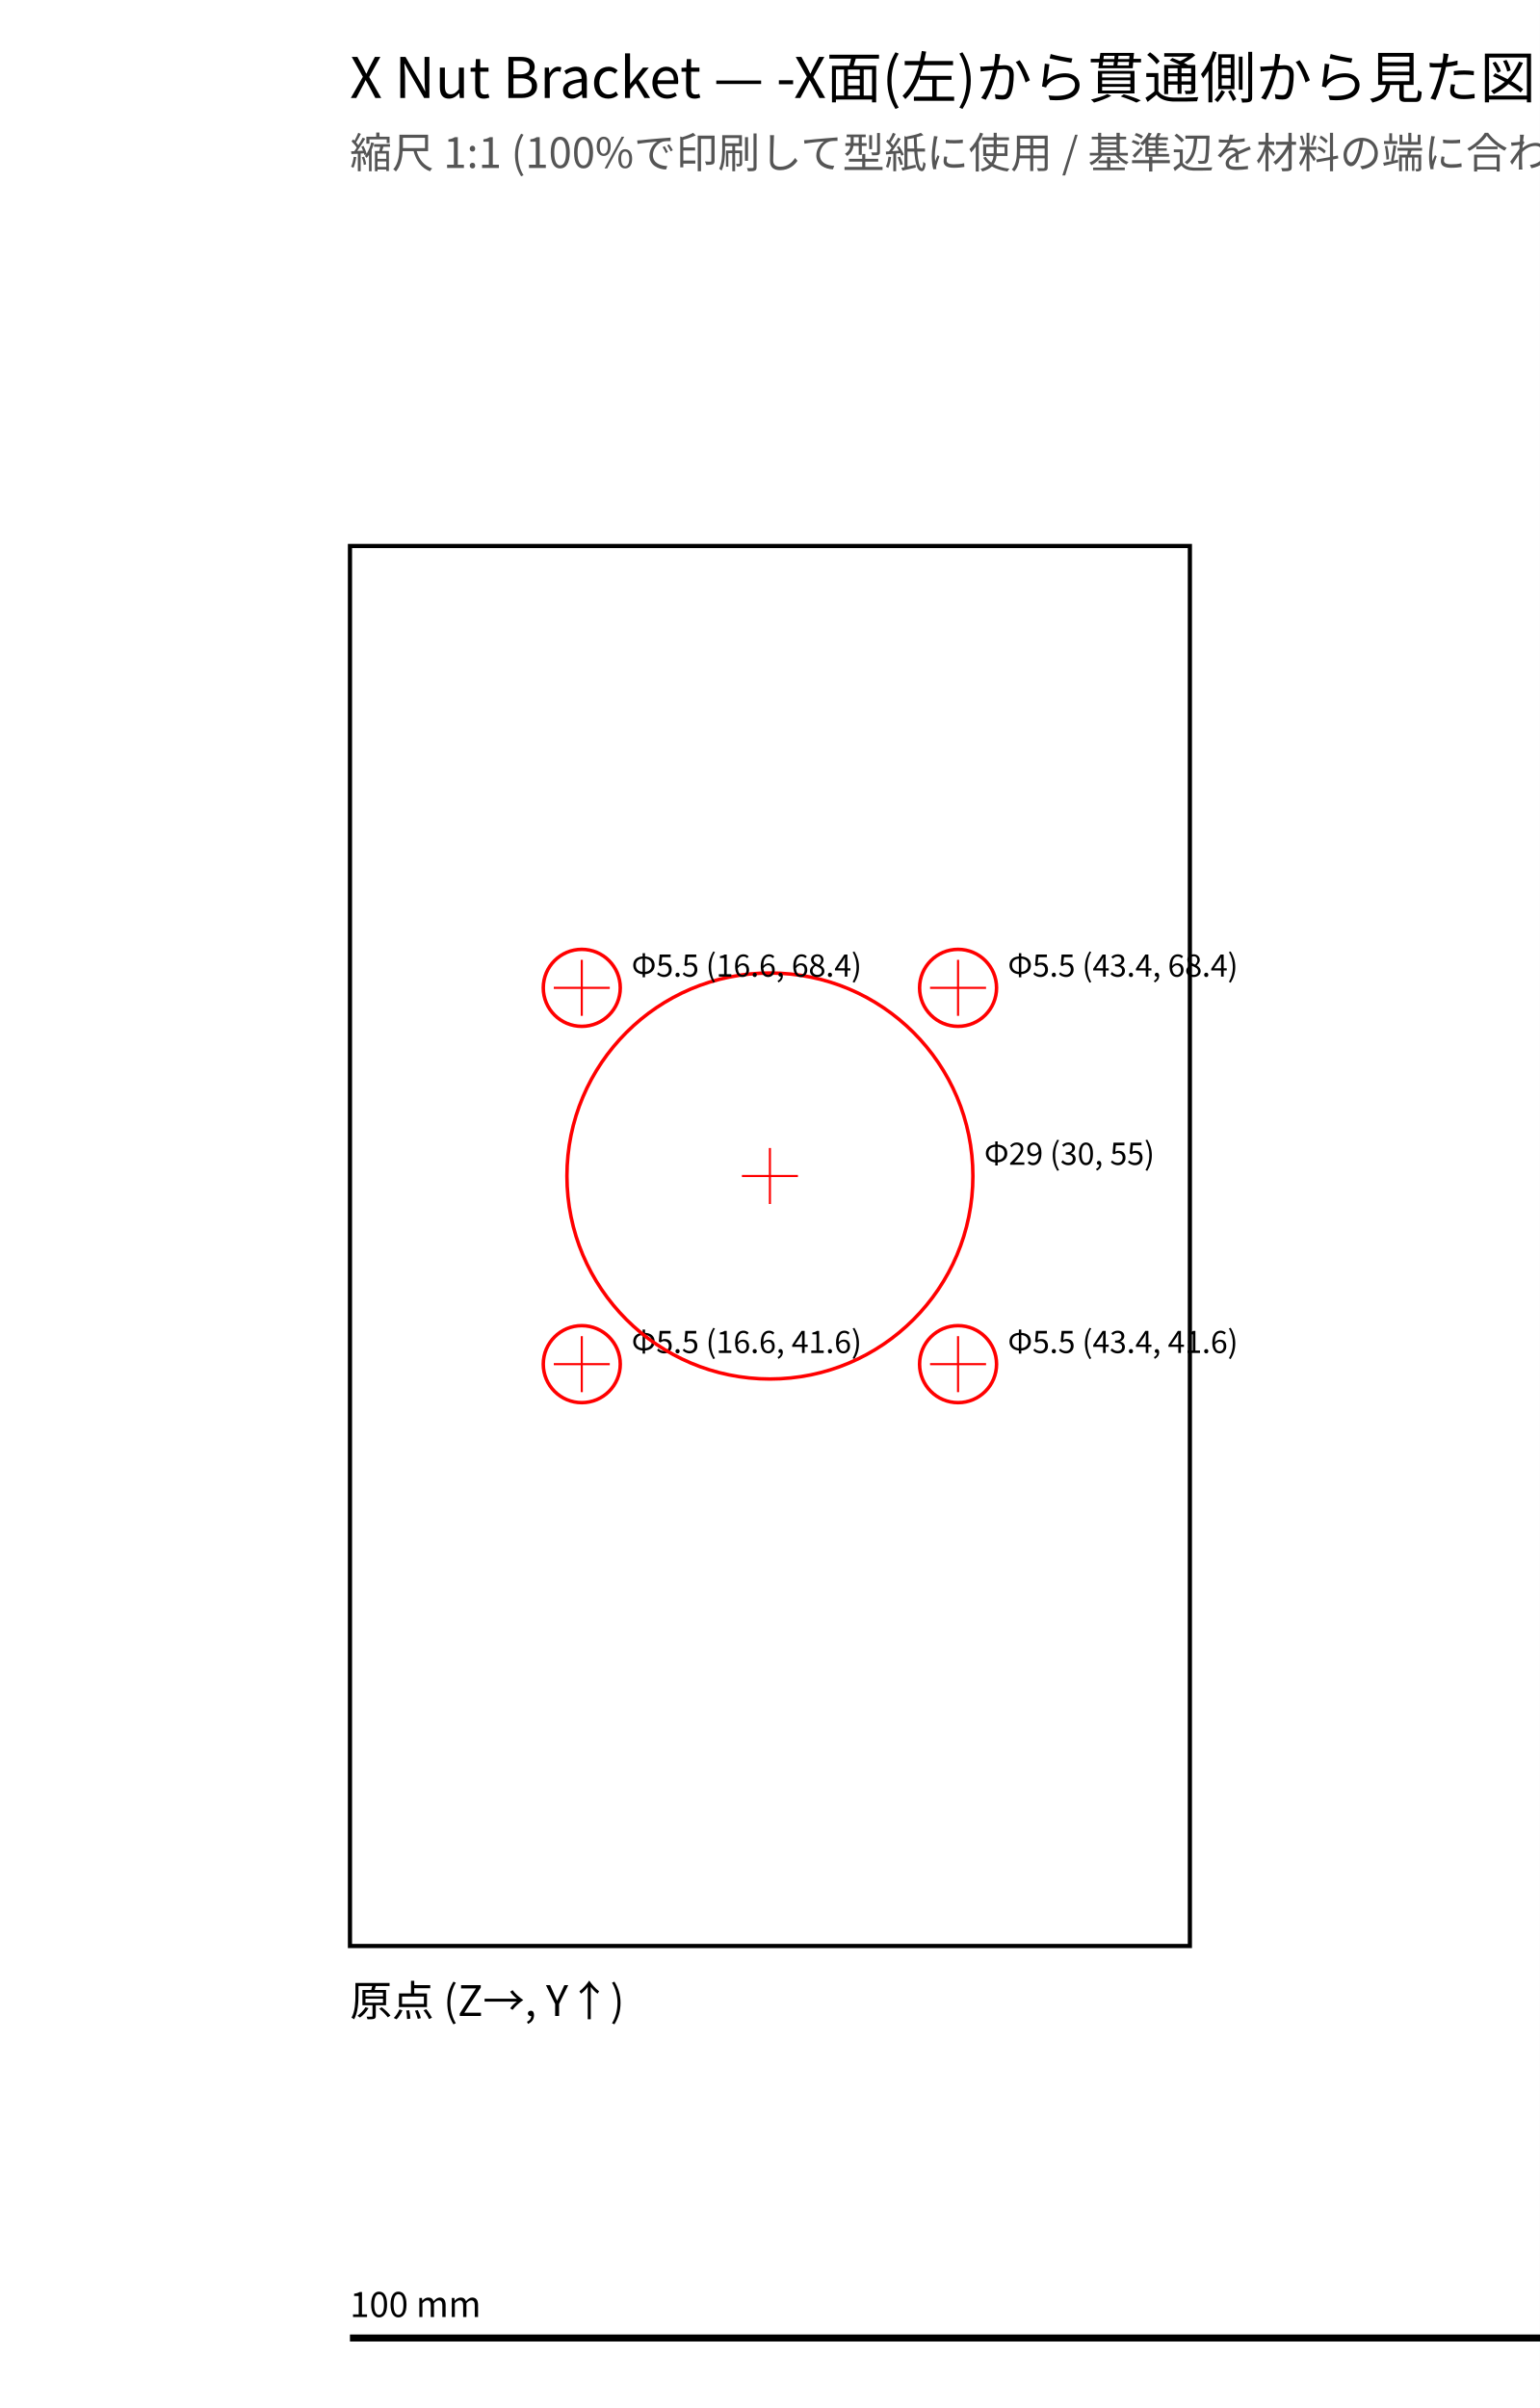
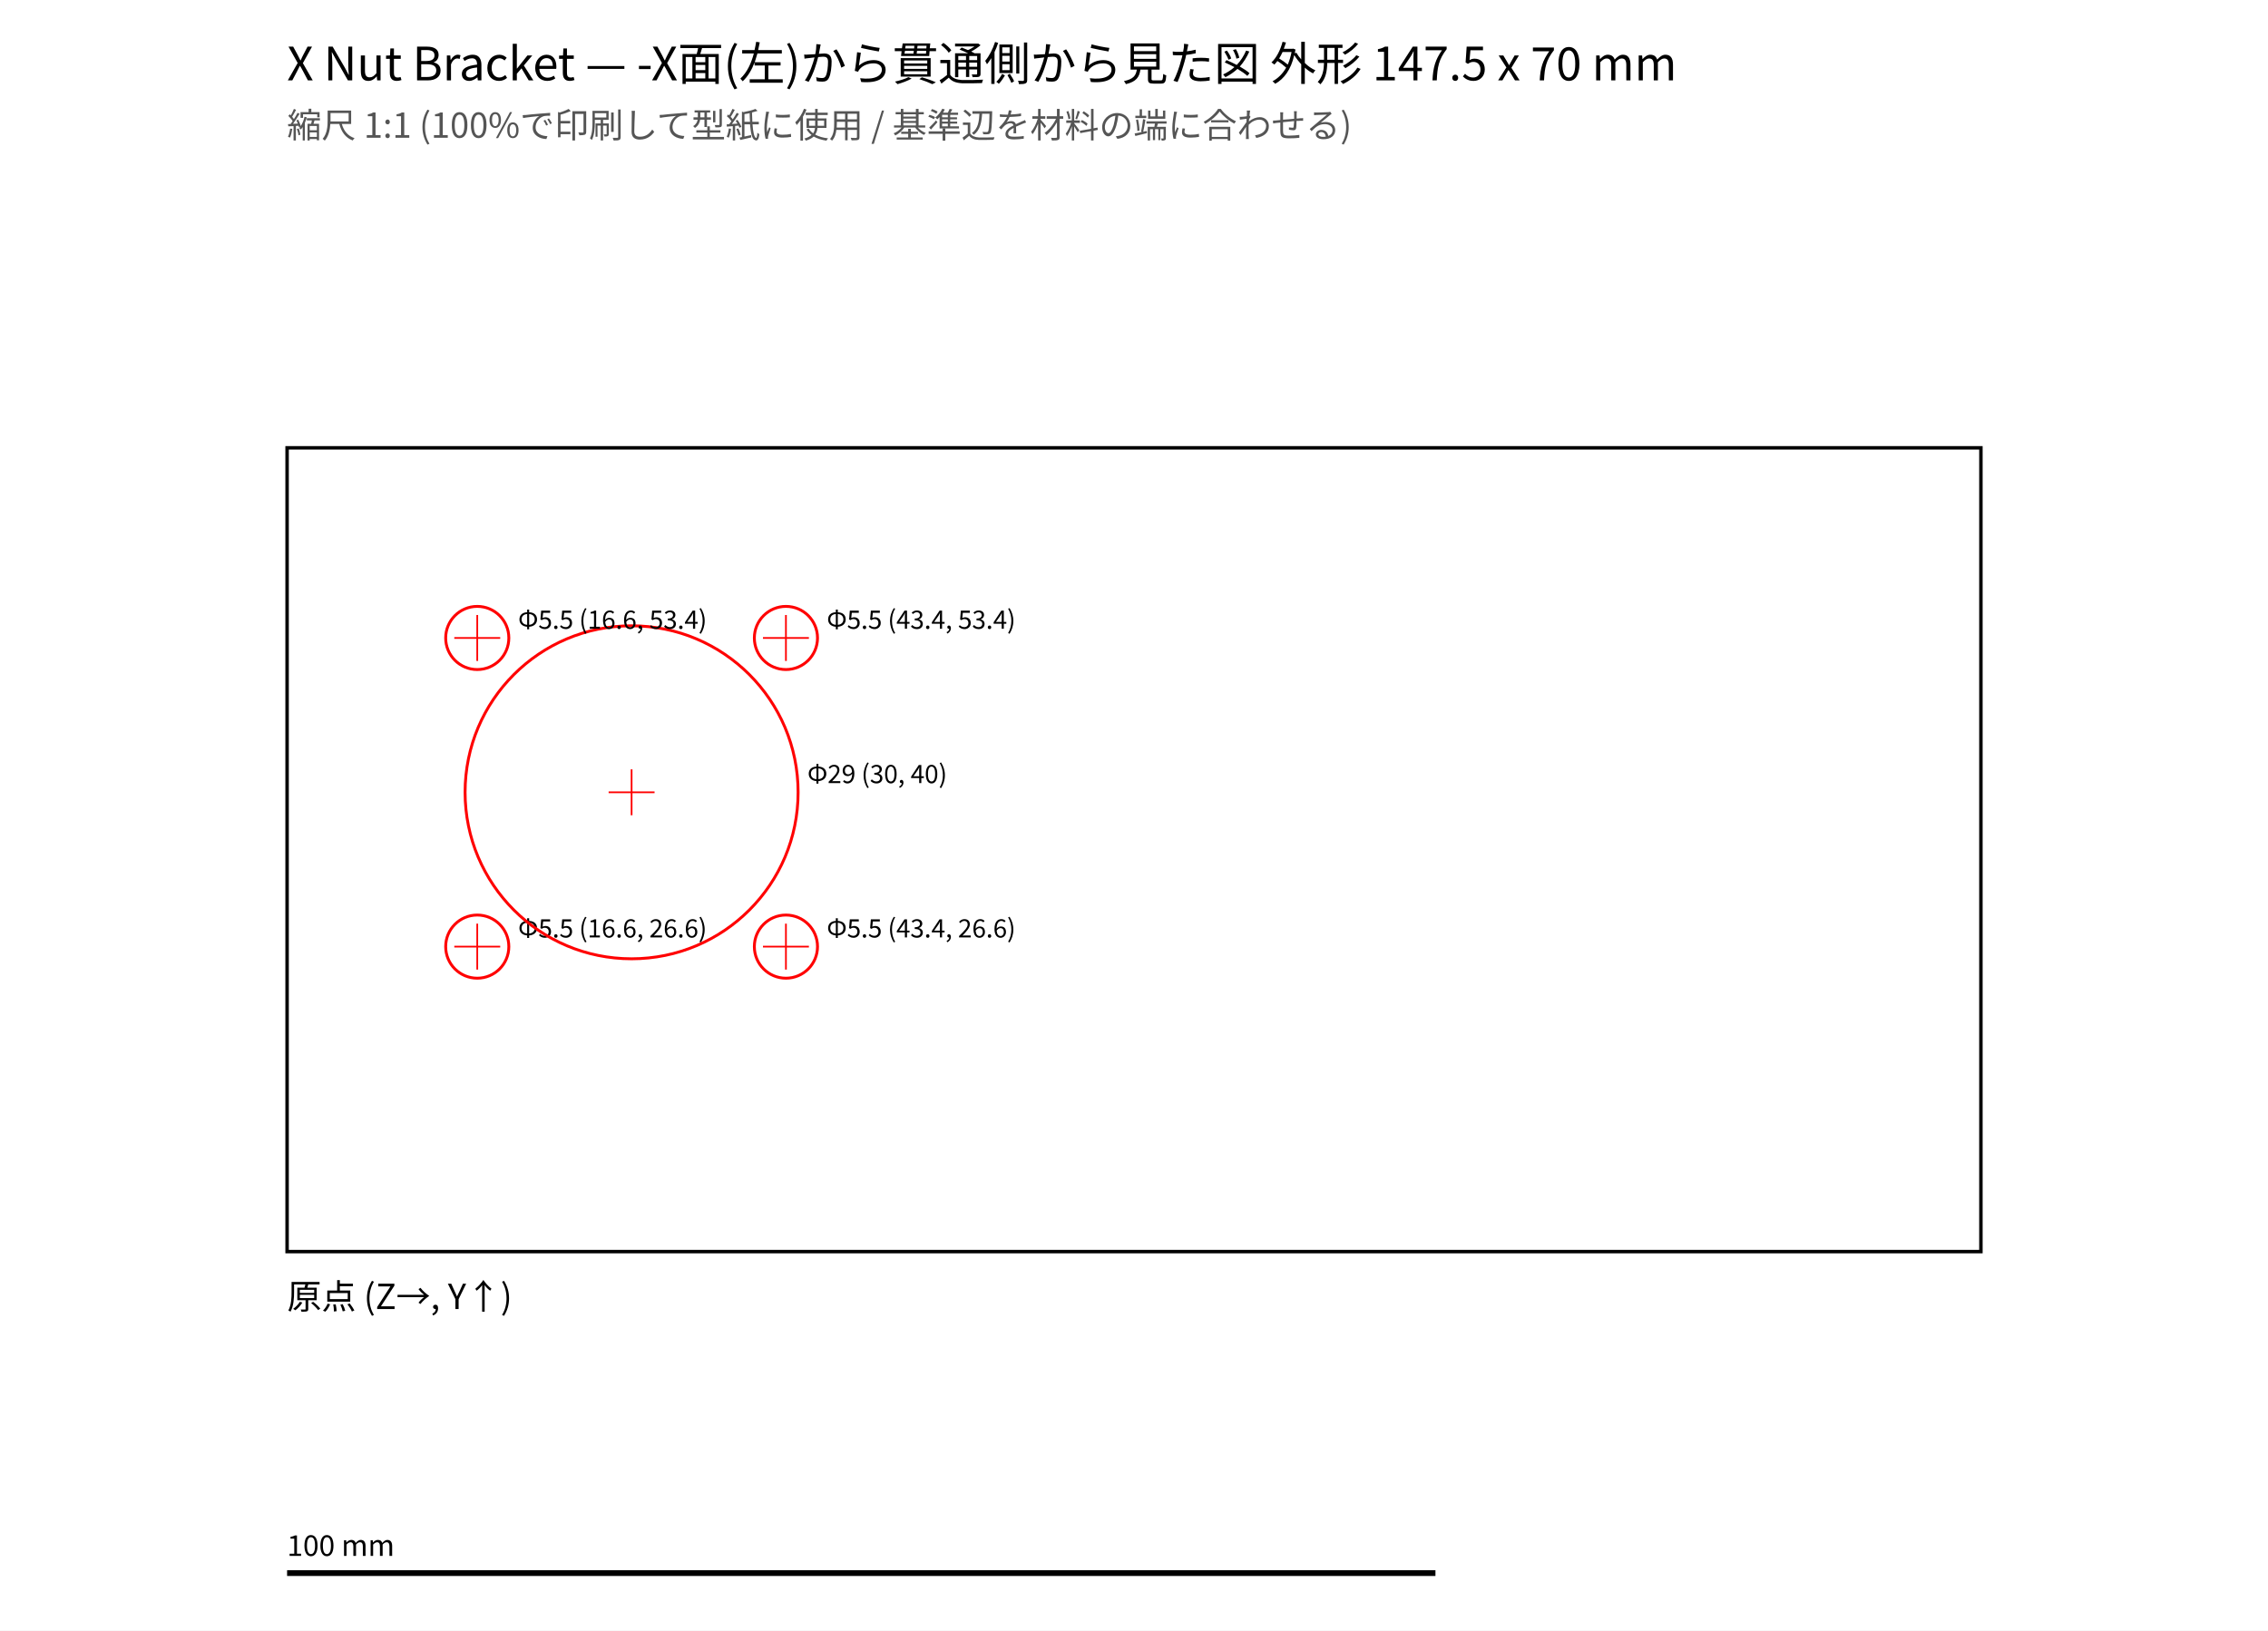
- <svg xmlns="http://www.w3.org/2000/svg" width="110.0mm" height="172.0mm" viewBox="0 0 110.0 172.0" font-family="Noto Sans CJK JP, IPAGothic, Hiragino Sans, Yu Gothic, Meiryo, sans-serif">
-   <rect x="0" y="0" width="110.0" height="172.0" fill="white" />
-   <text x="25.0" y="7" font-size="4">X Nut Bracket — -X面(左)から貫通側から見た図  外形 60 x 100 mm</text>
+ <svg xmlns="http://www.w3.org/2000/svg" width="197.5mm" height="142.0mm" viewBox="0 0 197.5 142.0" font-family="Noto Sans CJK JP, IPAGothic, Hiragino Sans, Yu Gothic, Meiryo, sans-serif">
+   <rect x="0" y="0" width="197.5" height="142.0" fill="white" />
+   <text x="25.0" y="7" font-size="4">X Nut Bracket — -X面(左)から貫通側から見た図  外形 147.5 x 70 mm</text>
  <text x="25.0" y="12" font-size="3" fill="#555">縮尺 1:1 (100%で印刷して型紙に使用 / 基準辺を材料の端に合わせる)</text>
-   <rect x="25.00" y="39.00" width="60.00" height="100.00" fill="none" stroke="black" stroke-width="0.3" />
-   <text x="25.0" y="144.0" font-size="3">原点 (Z→, Y↑)</text>
-   <circle cx="41.56" cy="97.44" r="2.75" fill="none" stroke="red" stroke-width="0.25" />
-   <path d="M39.56,97.44H43.56M41.56,95.44V99.44" stroke="red" stroke-width="0.15" />
-   <text x="45.11" y="96.64" font-size="2.2">Φ5.5 (16.6, 41.6)</text>
-   <circle cx="68.44" cy="97.44" r="2.75" fill="none" stroke="red" stroke-width="0.25" />
-   <path d="M66.44,97.44H70.44M68.44,95.44V99.44" stroke="red" stroke-width="0.15" />
-   <text x="71.99" y="96.64" font-size="2.2">Φ5.5 (43.4, 41.6)</text>
-   <circle cx="55.00" cy="84.00" r="14.50" fill="none" stroke="red" stroke-width="0.25" />
-   <path d="M53.00,84.00H57.00M55.00,82.00V86.00" stroke="red" stroke-width="0.15" />
-   <text x="70.30" y="83.20" font-size="2.2">Φ29 (30, 55)</text>
-   <circle cx="41.56" cy="70.56" r="2.75" fill="none" stroke="red" stroke-width="0.25" />
-   <path d="M39.56,70.56H43.56M41.56,68.56V72.56" stroke="red" stroke-width="0.15" />
-   <text x="45.11" y="69.76" font-size="2.2">Φ5.5 (16.6, 68.4)</text>
-   <circle cx="68.44" cy="70.56" r="2.75" fill="none" stroke="red" stroke-width="0.25" />
-   <path d="M66.44,70.56H70.44M68.44,68.56V72.56" stroke="red" stroke-width="0.15" />
-   <text x="71.99" y="69.76" font-size="2.2">Φ5.5 (43.4, 68.4)</text>
-   <path d="M25.0,167.0h100.00" stroke="black" stroke-width="0.5" />
-   <text x="25.0" y="165.5" font-size="2.5">100 mm</text>
+   <rect x="25.00" y="39.00" width="147.50" height="70.00" fill="none" stroke="black" stroke-width="0.3" />
+   <text x="25.0" y="114.0" font-size="3">原点 (Z→, Y↑)</text>
+   <circle cx="41.56" cy="82.44" r="2.75" fill="none" stroke="red" stroke-width="0.25" />
+   <path d="M39.56,82.44H43.56M41.56,80.44V84.44" stroke="red" stroke-width="0.15" />
+   <text x="45.11" y="81.64" font-size="2.2">Φ5.5 (16.6, 26.6)</text>
+   <circle cx="68.44" cy="82.44" r="2.75" fill="none" stroke="red" stroke-width="0.25" />
+   <path d="M66.44,82.44H70.44M68.44,80.44V84.44" stroke="red" stroke-width="0.15" />
+   <text x="71.99" y="81.64" font-size="2.2">Φ5.5 (43.4, 26.6)</text>
+   <circle cx="55.00" cy="69.00" r="14.50" fill="none" stroke="red" stroke-width="0.25" />
+   <path d="M53.00,69.00H57.00M55.00,67.00V71.00" stroke="red" stroke-width="0.15" />
+   <text x="70.30" y="68.20" font-size="2.2">Φ29 (30, 40)</text>
+   <circle cx="41.56" cy="55.56" r="2.75" fill="none" stroke="red" stroke-width="0.25" />
+   <path d="M39.56,55.56H43.56M41.56,53.56V57.56" stroke="red" stroke-width="0.15" />
+   <text x="45.11" y="54.76" font-size="2.2">Φ5.5 (16.6, 53.4)</text>
+   <circle cx="68.44" cy="55.56" r="2.75" fill="none" stroke="red" stroke-width="0.25" />
+   <path d="M66.44,55.56H70.44M68.44,53.56V57.56" stroke="red" stroke-width="0.15" />
+   <text x="71.99" y="54.76" font-size="2.2">Φ5.5 (43.4, 53.4)</text>
+   <path d="M25.0,137.0h100.00" stroke="black" stroke-width="0.5" />
+   <text x="25.0" y="135.5" font-size="2.5">100 mm</text>
</svg>
